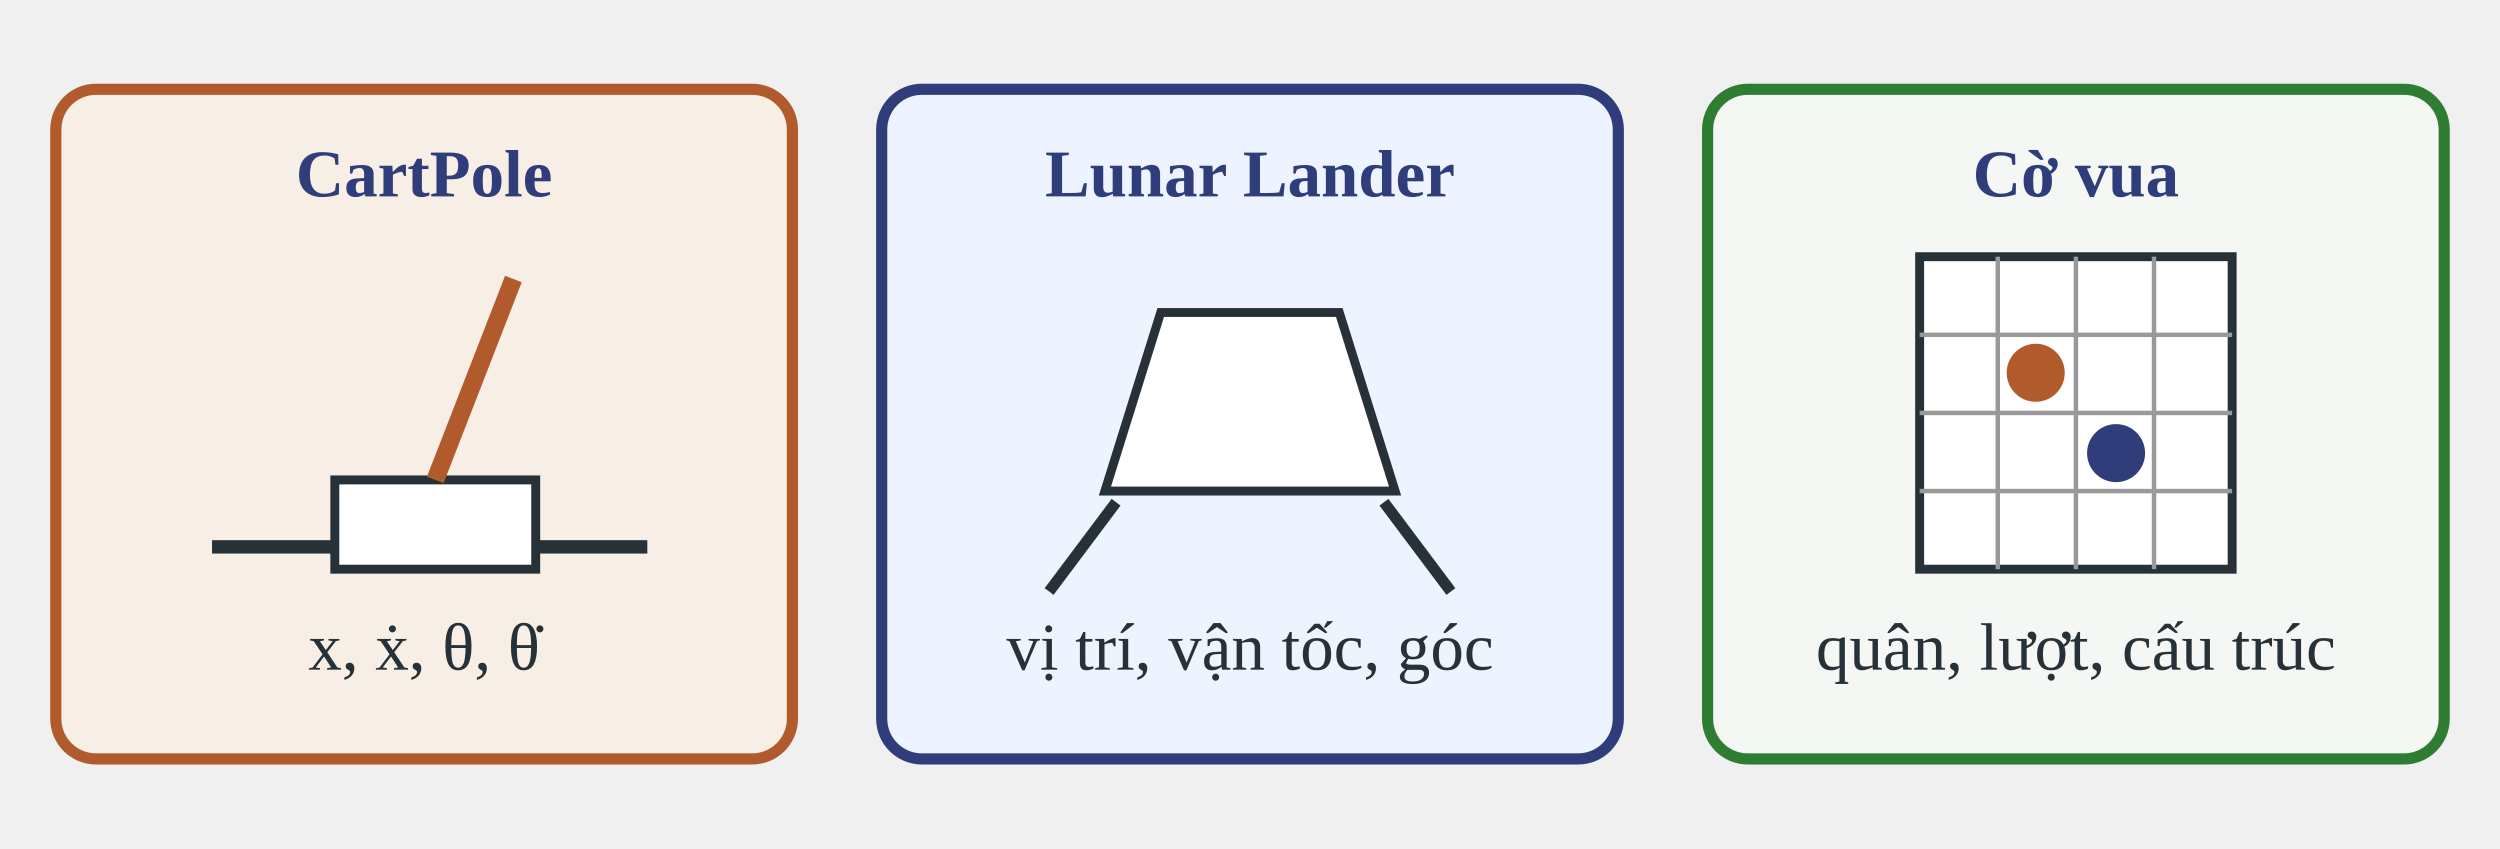
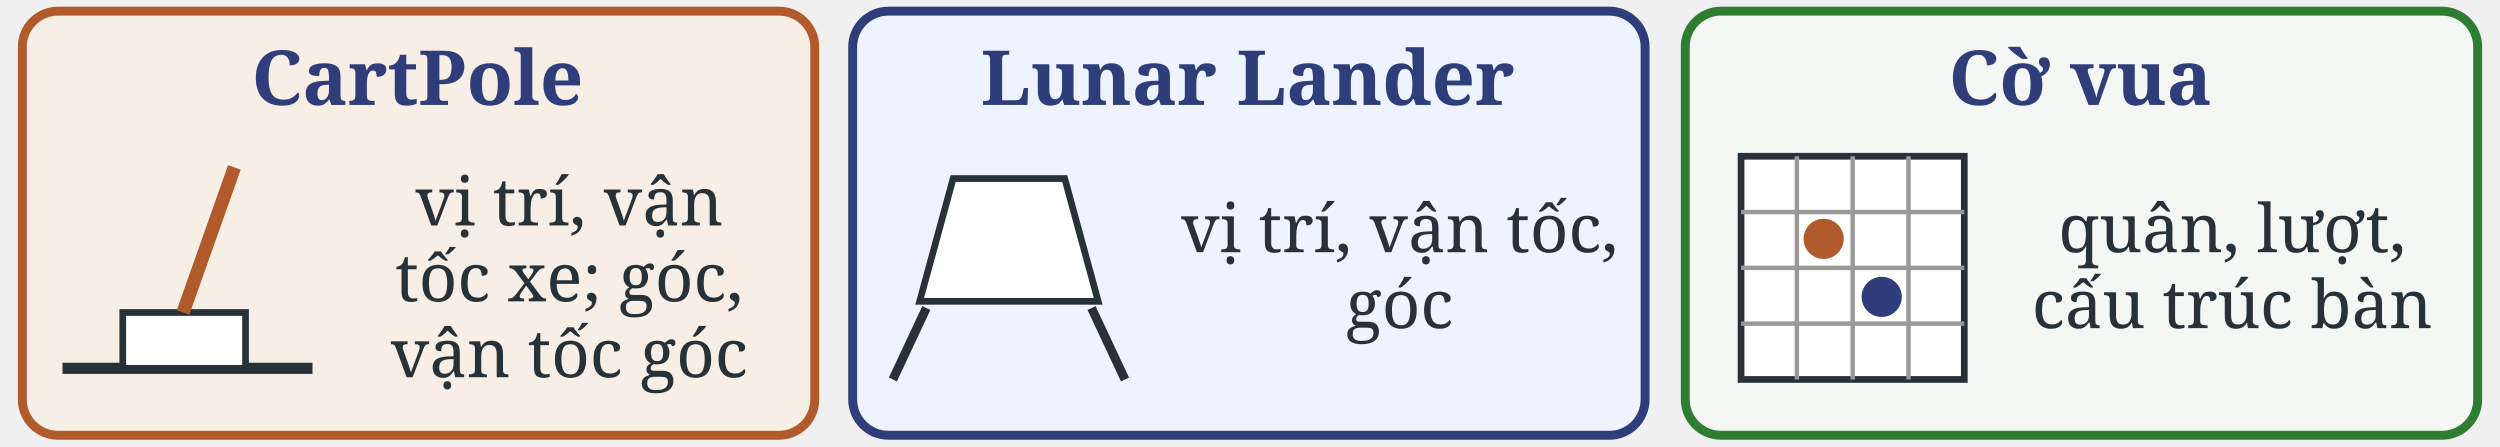
- <svg xmlns="http://www.w3.org/2000/svg" viewBox="0 0 1120 380" role="img" aria-labelledby="title desc">
-   <g font-size="30" fill="#263238">
-     <g transform="translate(25 40)">
-       <rect width="330" height="300" rx="18" fill="#F7EFE6" stroke="#B15A2B" stroke-width="5" />
-       <text x="165" y="48" text-anchor="middle" font-weight="700" fill="#2F3E7A">CartPole</text>
-       <line x1="70" y1="205" x2="265" y2="205" stroke="#263238" stroke-width="6" />
-       <rect x="125" y="175" width="90" height="40" fill="#fff" stroke="#263238" stroke-width="4" />
-       <line x1="170" y1="175" x2="205" y2="85" stroke="#B15A2B" stroke-width="8" />
-       <text x="165" y="260" text-anchor="middle">x, ẋ, θ, θ̇</text>
+ <svg xmlns="http://www.w3.org/2000/svg" viewBox="0 0 1120 200" role="img" aria-labelledby="title desc">
+   <g font-family="serif" fill="#263238">
+     <g transform="translate(10 5)">
+       <rect width="355" height="190" rx="16" fill="#F7EFE6" stroke="#B15A2B" stroke-width="4" />
+       <text x="177" y="42" text-anchor="middle" font-size="34" font-weight="700" fill="#2F3E7A">CartPole</text>
+       <line x1="18" y1="160" x2="130" y2="160" stroke="#263238" stroke-width="5" />
+       <rect x="45" y="135" width="55" height="25" fill="#fff" stroke="#263238" stroke-width="3" />
+       <line x1="72" y1="135" x2="95" y2="70" stroke="#B15A2B" stroke-width="6" />
+       <text x="245" y="96" text-anchor="middle" font-size="30">vị trí, vận</text>
+       <text x="245" y="130" text-anchor="middle" font-size="30">tốc xe; góc,</text>
+       <text x="245" y="164" text-anchor="middle" font-size="30">vận tốc góc</text>
    </g>
-     <g transform="translate(395 40)">
-       <rect width="330" height="300" rx="18" fill="#EDF4FF" stroke="#2F3E7A" stroke-width="5" />
-       <text x="165" y="48" text-anchor="middle" font-weight="700" fill="#2F3E7A">Lunar Lander</text>
-       <path d="M125 100 L205 100 L230 180 L100 180 Z" fill="#fff" stroke="#263238" stroke-width="4" />
-       <path d="M105 185 L75 225 M225 185 L255 225" stroke="#263238" stroke-width="5" />
-       <text x="165" y="260" text-anchor="middle">vị trí, vận tốc, góc</text>
+     <g transform="translate(382 5)">
+       <rect width="355" height="190" rx="16" fill="#EDF4FF" stroke="#2F3E7A" stroke-width="4" />
+       <text x="177" y="42" text-anchor="middle" font-size="34" font-weight="700" fill="#2F3E7A">Lunar Lander</text>
+       <path d="M45 75 L95 75 L110 130 L30 130 Z" fill="#fff" stroke="#263238" stroke-width="3" />
+       <path d="M33 133 L18 165 M107 133 L122 165" stroke="#263238" stroke-width="4" />
+       <text x="245" y="108" text-anchor="middle" font-size="30">vị trí, vận tốc,</text>
+       <text x="245" y="142" text-anchor="middle" font-size="30">góc</text>
    </g>
-     <g transform="translate(765 40)">
-       <rect width="330" height="300" rx="18" fill="#F4F7F4" stroke="#2E7D32" stroke-width="5" />
-       <text x="165" y="48" text-anchor="middle" font-weight="700" fill="#2F3E7A">Cờ vua</text>
-       <g transform="translate(95 75)">
-         <rect width="140" height="140" fill="#fff" stroke="#263238" stroke-width="4" />
-         <path d="M0 35H140M0 70H140M0 105H140M35 0V140M70 0V140M105 0V140" stroke="#999" stroke-width="2" />
-         <circle cx="52" cy="52" r="13" fill="#B15A2B" />
-         <circle cx="88" cy="88" r="13" fill="#2F3E7A" />
+     <g transform="translate(755 5)">
+       <rect width="355" height="190" rx="16" fill="#F4F7F4" stroke="#2E7D32" stroke-width="4" />
+       <text x="177" y="42" text-anchor="middle" font-size="34" font-weight="700" fill="#2F3E7A">Cờ vua</text>
+       <g transform="translate(25 65)">
+         <rect width="100" height="100" fill="#fff" stroke="#263238" stroke-width="3" />
+         <path d="M0 25H100M0 50H100M0 75H100M25 0V100M50 0V100M75 0V100" stroke="#999" stroke-width="2" />
+         <circle cx="37" cy="37" r="9" fill="#B15A2B" />
+         <circle cx="63" cy="63" r="9" fill="#2F3E7A" />
      </g>
-       <text x="165" y="260" text-anchor="middle">quân, lượt, cấu trúc</text>
+       <text x="245" y="108" text-anchor="middle" font-size="30">quân, lượt,</text>
+       <text x="245" y="142" text-anchor="middle" font-size="30">cấu trúc bàn</text>
    </g>
  </g>
</svg>
